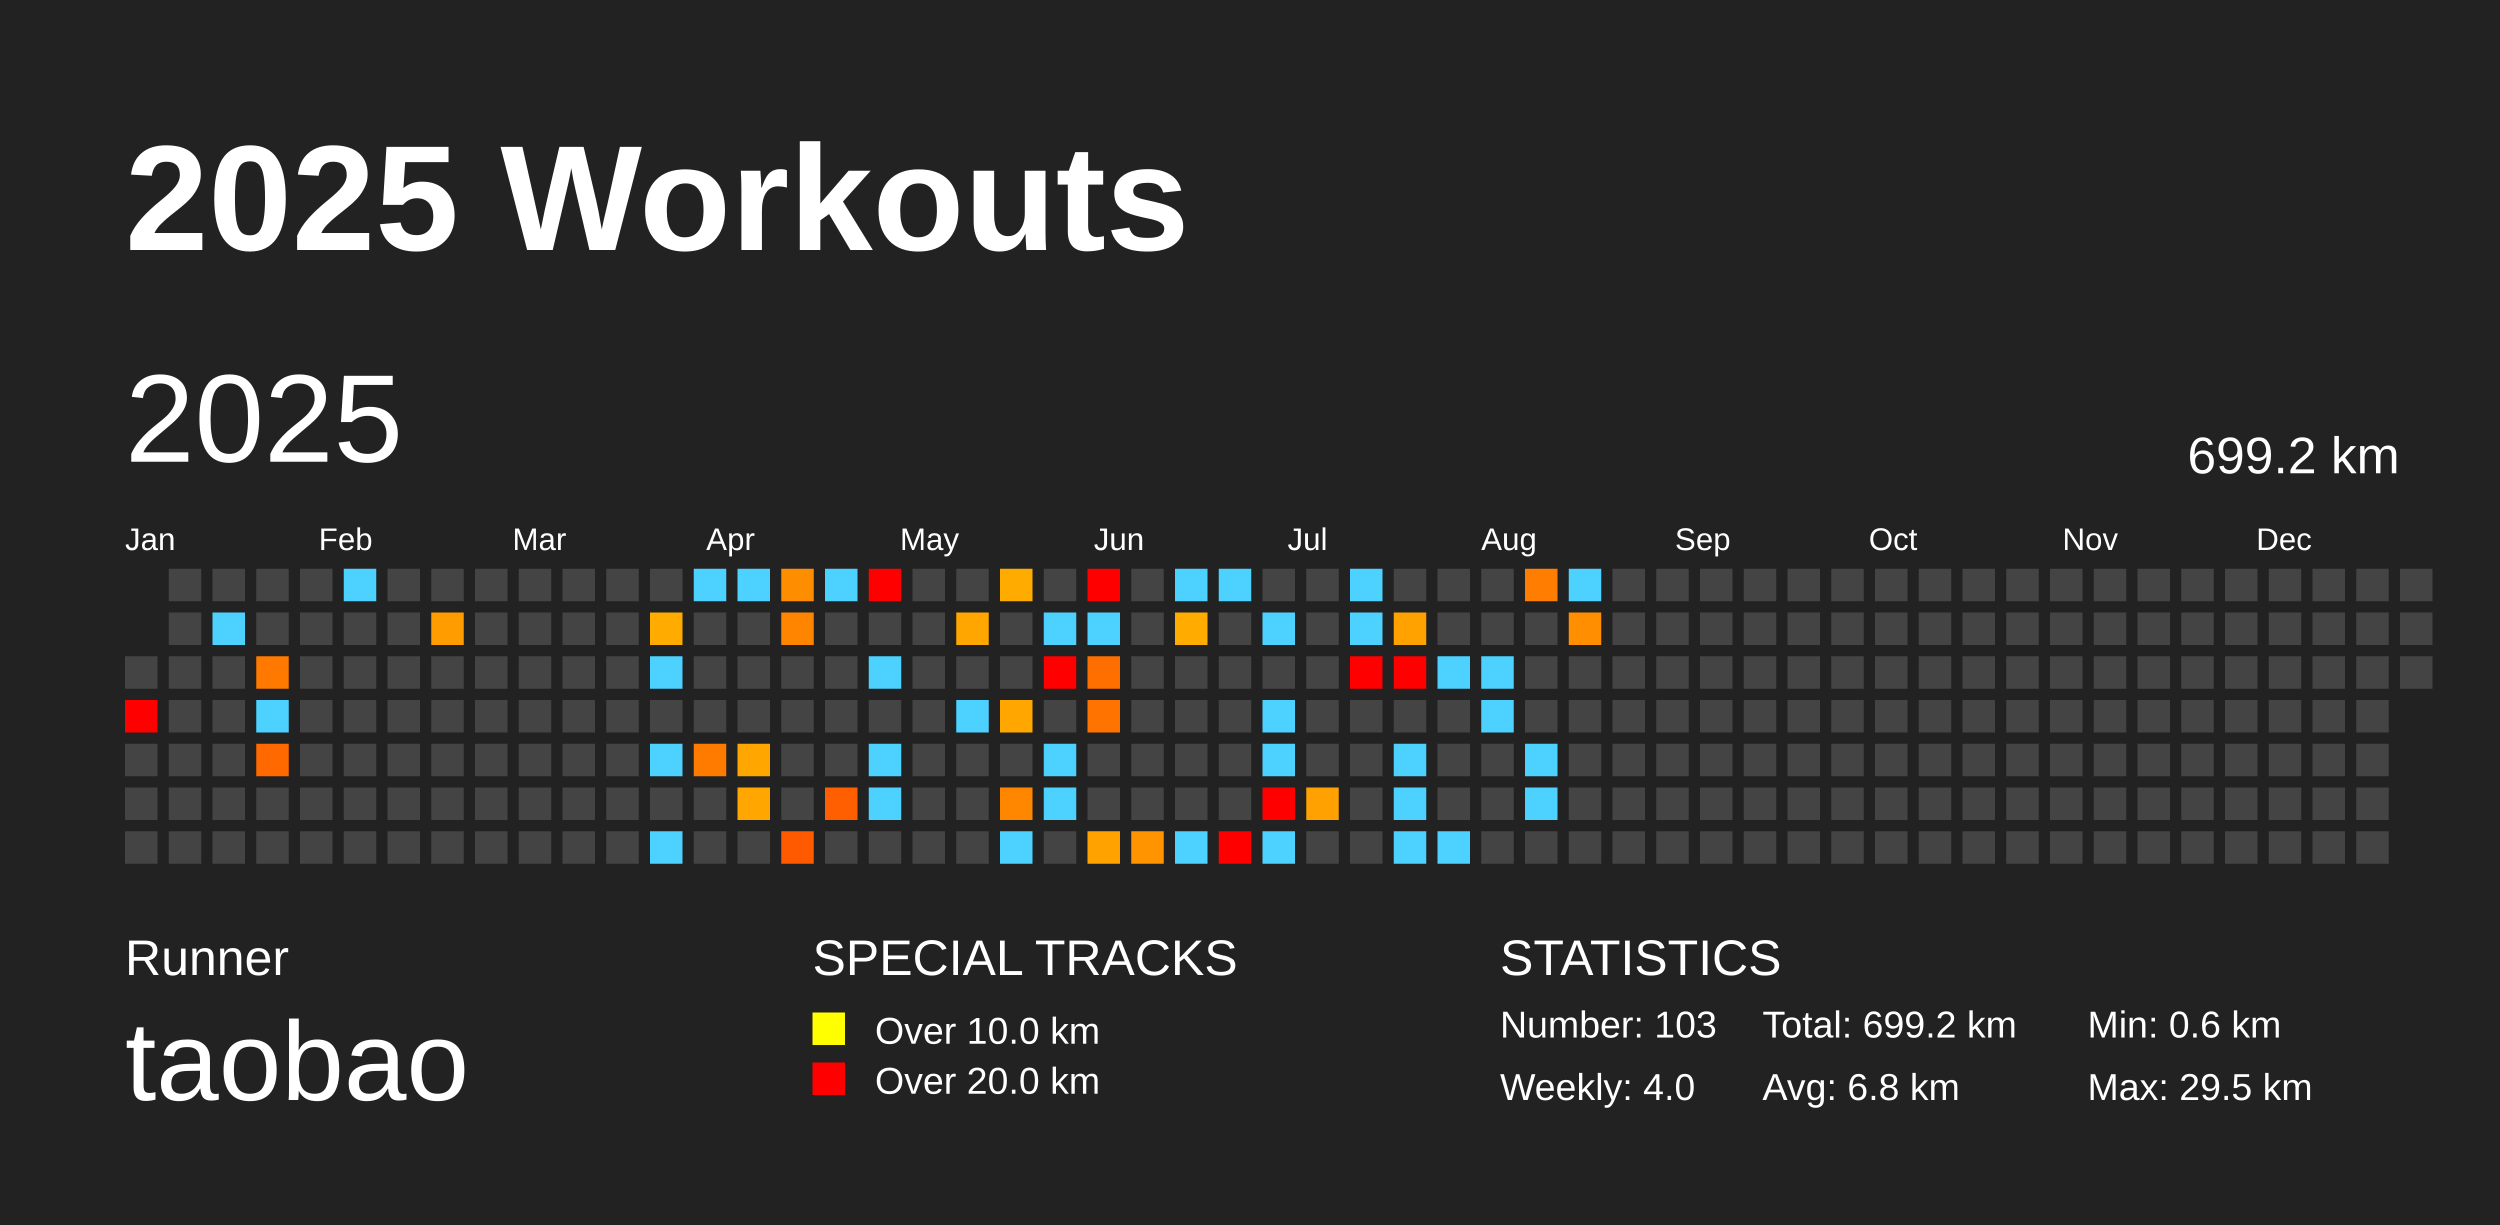
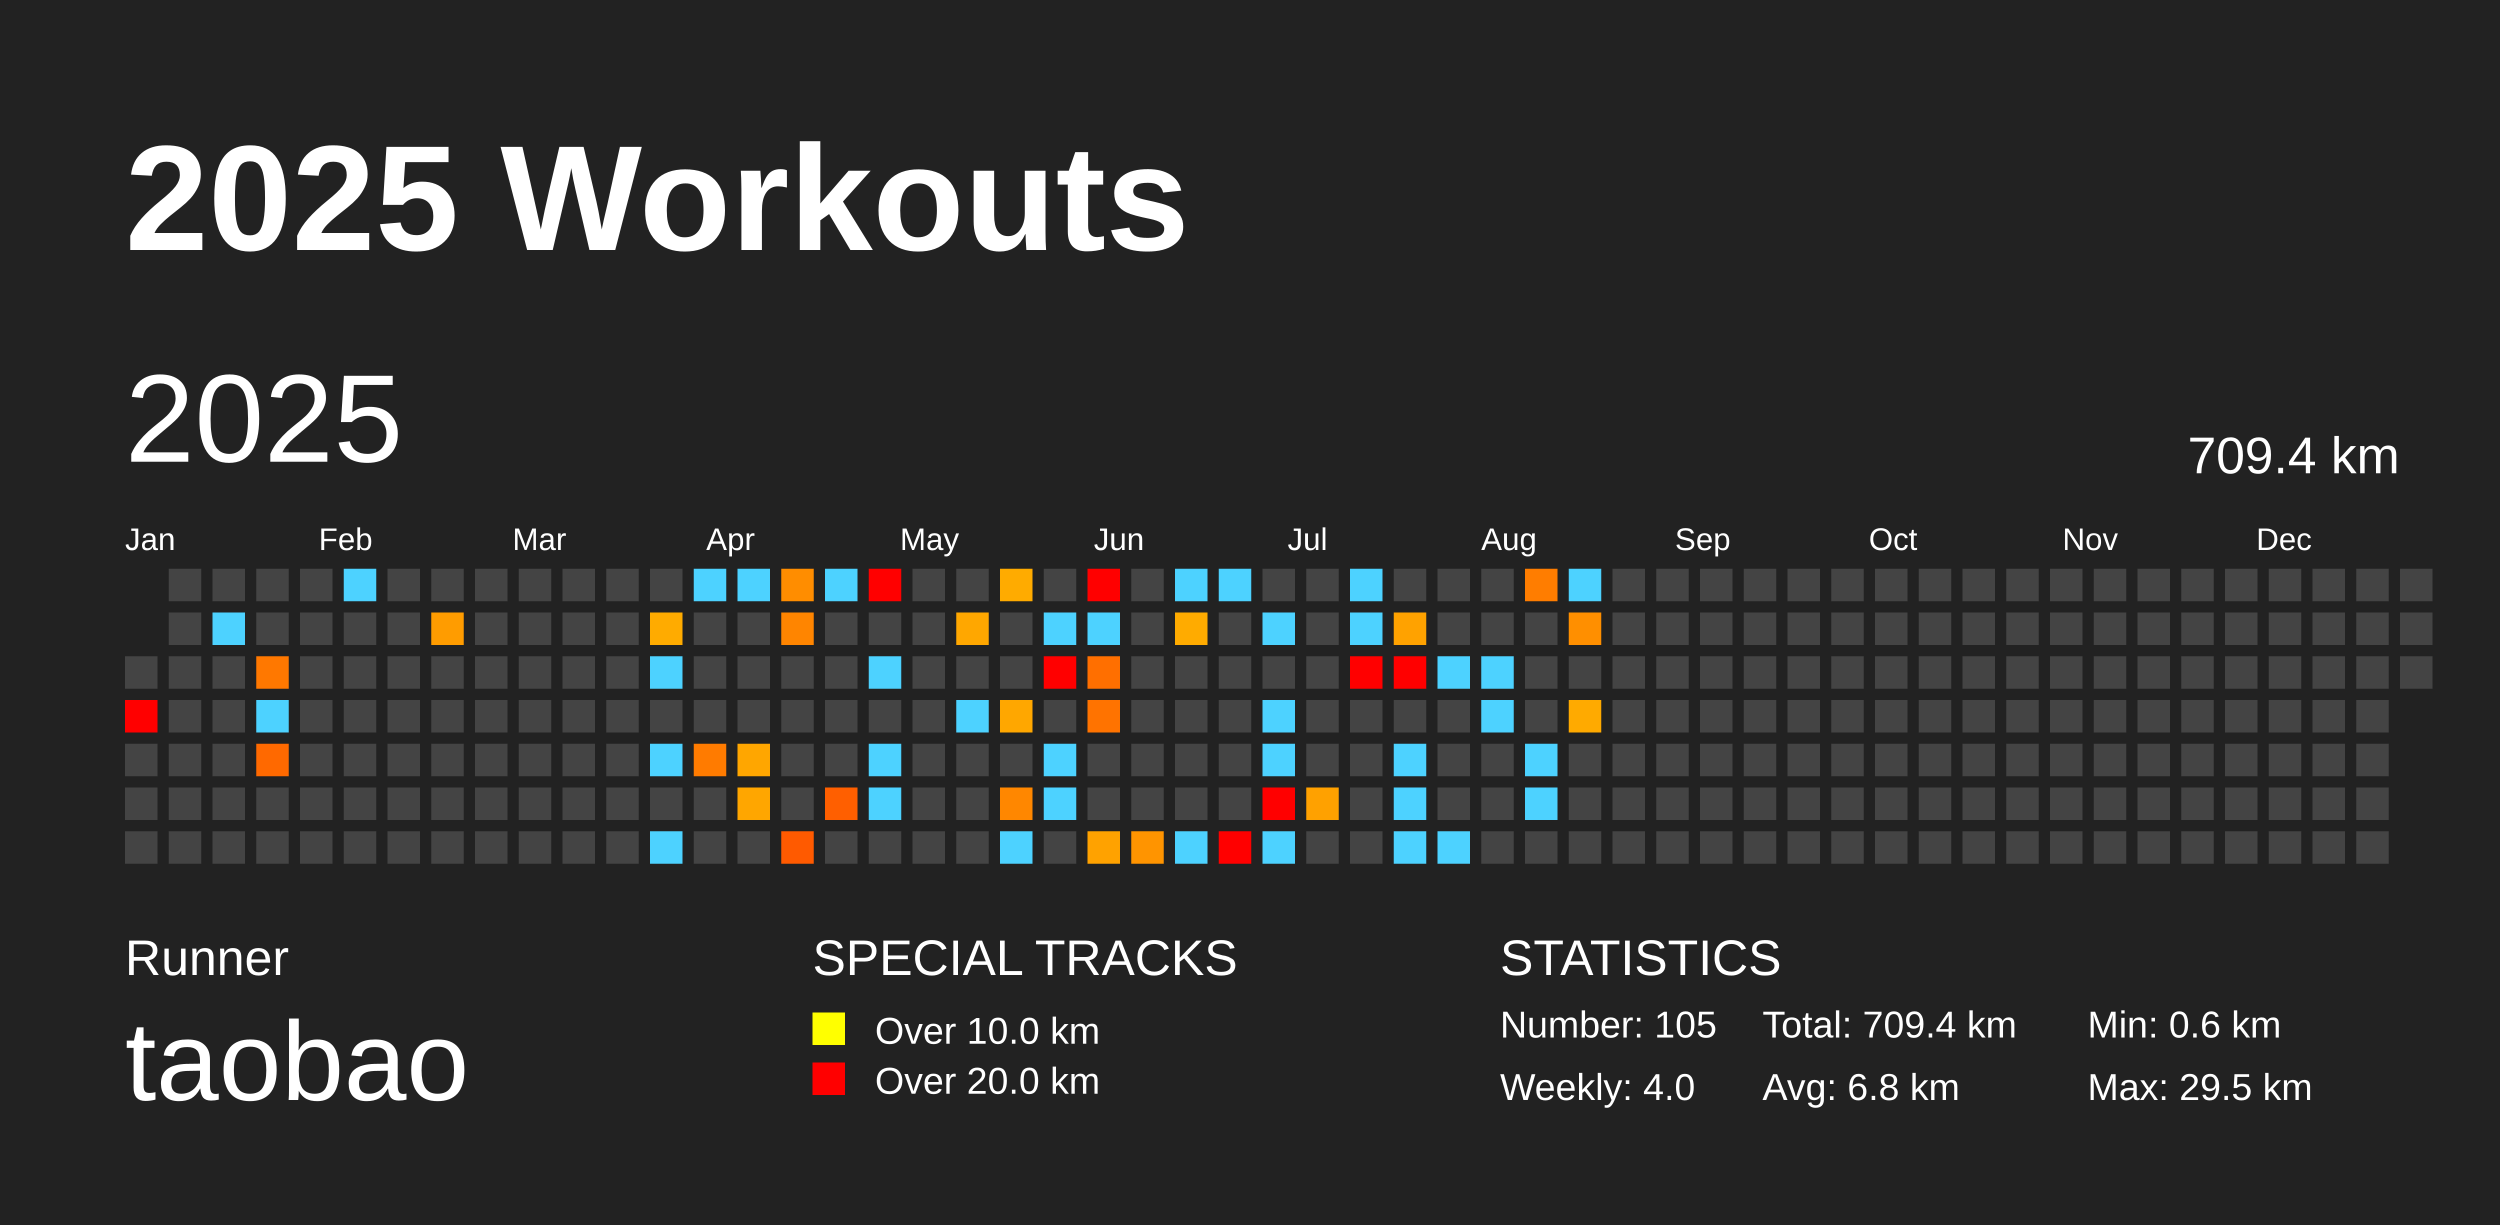
<svg xmlns="http://www.w3.org/2000/svg" baseProfile="full" height="98mm" version="1.1" viewBox="0,0,200,98" width="200mm">
  <defs />
  <rect fill="#222222" height="98" width="200" x="0" y="0" />
  <text fill="#FFFFFF" style="font-size:12px; font-family:Arial; font-weight:bold;" x="10" y="20">2025 Workouts</text>
  <text fill="#FFFFFF" style="font-size:4px; font-family:Arial" x="10" y="78">Runner</text>
  <text fill="#FFFFFF" style="font-size:9px; font-family:Arial" x="10" y="88">taobao</text>
  <text fill="#FFFFFF" style="font-size:4px; font-family:Arial" x="65" y="78">SPECIAL TRACKS</text>
  <rect fill="yellow" height="2.6" width="2.6" x="65" y="81" />
  <text fill="#FFFFFF" style="font-size:3px; font-family:Arial" x="70" y="83.5">Over 10.0 km</text>
  <rect fill="red" height="2.6" width="2.6" x="65" y="85" />
  <text fill="#FFFFFF" style="font-size:3px; font-family:Arial" x="70" y="87.5">Over 20.0 km</text>
  <text fill="#FFFFFF" style="font-size:4px; font-family:Arial" x="120" y="78">STATISTICS</text>
-   <text fill="#FFFFFF" style="font-size:3px; font-family:Arial" x="120" y="83">Number: 103</text>
+   <text fill="#FFFFFF" style="font-size:3px; font-family:Arial" x="120" y="83">Number: 105</text>
  <text fill="#FFFFFF" style="font-size:3px; font-family:Arial" x="120" y="88">Weekly: 4.0</text>
-   <text fill="#FFFFFF" style="font-size:3px; font-family:Arial" x="141" y="83">Total: 699.2 km</text>
+   <text fill="#FFFFFF" style="font-size:3px; font-family:Arial" x="141" y="83">Total: 709.4 km</text>
  <text fill="#FFFFFF" style="font-size:3px; font-family:Arial" x="141" y="88">Avg: 6.8 km</text>
  <text fill="#FFFFFF" style="font-size:3px; font-family:Arial" x="167" y="83">Min: 0.6 km</text>
  <text fill="#FFFFFF" style="font-size:3px; font-family:Arial" x="167" y="88">Max: 29.5 km</text>
  <text dominant-baseline="hanging" fill="#FFFFFF" style="font-size:10.0px; font-family:Arial;" x="10" y="30">2025</text>
-   <text dominant-baseline="hanging" fill="#FFFFFF" style="font-size:4.125px; font-family:Arial;" x="175" y="35">699.2 km</text>
+   <text dominant-baseline="hanging" fill="#FFFFFF" style="font-size:4.125px; font-family:Arial;" x="175" y="35">709.4 km</text>
  <text fill="#FFFFFF" style="font-size:2.5px; font-family:Arial" x="10.0" y="44">Jan</text>
  <text fill="#FFFFFF" style="font-size:2.5px; font-family:Arial" x="25.5" y="44">Feb</text>
  <text fill="#FFFFFF" style="font-size:2.5px; font-family:Arial" x="41.0" y="44">Mar</text>
  <text fill="#FFFFFF" style="font-size:2.5px; font-family:Arial" x="56.5" y="44">Apr</text>
  <text fill="#FFFFFF" style="font-size:2.5px; font-family:Arial" x="72.0" y="44">May</text>
  <text fill="#FFFFFF" style="font-size:2.5px; font-family:Arial" x="87.5" y="44">Jun</text>
  <text fill="#FFFFFF" style="font-size:2.5px; font-family:Arial" x="103.0" y="44">Jul</text>
  <text fill="#FFFFFF" style="font-size:2.5px; font-family:Arial" x="118.5" y="44">Aug</text>
  <text fill="#FFFFFF" style="font-size:2.5px; font-family:Arial" x="134.0" y="44">Sep</text>
  <text fill="#FFFFFF" style="font-size:2.5px; font-family:Arial" x="149.5" y="44">Oct</text>
  <text fill="#FFFFFF" style="font-size:2.5px; font-family:Arial" x="165.0" y="44">Nov</text>
  <text fill="#FFFFFF" style="font-size:2.5px; font-family:Arial" x="180.5" y="44">Dec</text>
  <rect fill="#444444" height="2.6" width="2.6" x="10.0" y="52.5" />
  <rect fill="red" height="2.6" width="2.6" x="10.0" y="56.0" />
  <rect fill="#444444" height="2.6" width="2.6" x="10.0" y="59.5" />
  <rect fill="#444444" height="2.6" width="2.6" x="10.0" y="63.0" />
  <rect fill="#444444" height="2.6" width="2.6" x="10.0" y="66.5" />
  <rect fill="#444444" height="2.6" width="2.6" x="13.5" y="45.5" />
  <rect fill="#444444" height="2.6" width="2.6" x="13.5" y="49.0" />
  <rect fill="#444444" height="2.6" width="2.6" x="13.5" y="52.5" />
  <rect fill="#444444" height="2.6" width="2.6" x="13.5" y="56.0" />
  <rect fill="#444444" height="2.6" width="2.6" x="13.5" y="59.5" />
  <rect fill="#444444" height="2.6" width="2.6" x="13.5" y="63.0" />
  <rect fill="#444444" height="2.6" width="2.6" x="13.5" y="66.5" />
  <rect fill="#444444" height="2.6" width="2.6" x="17.0" y="45.5" />
  <rect fill="#4dd2ff" height="2.6" width="2.6" x="17.0" y="49.0" />
  <rect fill="#444444" height="2.6" width="2.6" x="17.0" y="52.5" />
  <rect fill="#444444" height="2.6" width="2.6" x="17.0" y="56.0" />
  <rect fill="#444444" height="2.6" width="2.6" x="17.0" y="59.5" />
  <rect fill="#444444" height="2.6" width="2.6" x="17.0" y="63.0" />
  <rect fill="#444444" height="2.6" width="2.6" x="17.0" y="66.5" />
  <rect fill="#444444" height="2.6" width="2.6" x="20.5" y="45.5" />
  <rect fill="#444444" height="2.6" width="2.6" x="20.5" y="49.0" />
  <rect fill="#ff7800" height="2.6" width="2.6" x="20.5" y="52.5" />
  <rect fill="#4dd2ff" height="2.6" width="2.6" x="20.5" y="56.0" />
  <rect fill="#ff6900" height="2.6" width="2.6" x="20.5" y="59.5" />
  <rect fill="#444444" height="2.6" width="2.6" x="20.5" y="63.0" />
  <rect fill="#444444" height="2.6" width="2.6" x="20.5" y="66.5" />
  <rect fill="#444444" height="2.6" width="2.6" x="24.0" y="45.5" />
  <rect fill="#444444" height="2.6" width="2.6" x="24.0" y="49.0" />
  <rect fill="#444444" height="2.6" width="2.6" x="24.0" y="52.5" />
  <rect fill="#444444" height="2.6" width="2.6" x="24.0" y="56.0" />
  <rect fill="#444444" height="2.6" width="2.6" x="24.0" y="59.5" />
  <rect fill="#444444" height="2.6" width="2.6" x="24.0" y="63.0" />
  <rect fill="#444444" height="2.6" width="2.6" x="24.0" y="66.5" />
  <rect fill="#4dd2ff" height="2.6" width="2.6" x="27.5" y="45.5" />
  <rect fill="#444444" height="2.6" width="2.6" x="27.5" y="49.0" />
  <rect fill="#444444" height="2.6" width="2.6" x="27.5" y="52.5" />
  <rect fill="#444444" height="2.6" width="2.6" x="27.5" y="56.0" />
  <rect fill="#444444" height="2.6" width="2.6" x="27.5" y="59.5" />
  <rect fill="#444444" height="2.6" width="2.6" x="27.5" y="63.0" />
  <rect fill="#444444" height="2.6" width="2.6" x="27.5" y="66.5" />
  <rect fill="#444444" height="2.6" width="2.6" x="31.0" y="45.5" />
  <rect fill="#444444" height="2.6" width="2.6" x="31.0" y="49.0" />
  <rect fill="#444444" height="2.6" width="2.6" x="31.0" y="52.5" />
  <rect fill="#444444" height="2.6" width="2.6" x="31.0" y="56.0" />
  <rect fill="#444444" height="2.6" width="2.6" x="31.0" y="59.5" />
  <rect fill="#444444" height="2.6" width="2.6" x="31.0" y="63.0" />
  <rect fill="#444444" height="2.6" width="2.6" x="31.0" y="66.5" />
  <rect fill="#444444" height="2.6" width="2.6" x="34.5" y="45.5" />
  <rect fill="#ff9c00" height="2.6" width="2.6" x="34.5" y="49.0" />
  <rect fill="#444444" height="2.6" width="2.6" x="34.5" y="52.5" />
  <rect fill="#444444" height="2.6" width="2.6" x="34.5" y="56.0" />
  <rect fill="#444444" height="2.6" width="2.6" x="34.5" y="59.5" />
  <rect fill="#444444" height="2.6" width="2.6" x="34.5" y="63.0" />
  <rect fill="#444444" height="2.6" width="2.6" x="34.5" y="66.5" />
  <rect fill="#444444" height="2.6" width="2.6" x="38.0" y="45.5" />
  <rect fill="#444444" height="2.6" width="2.6" x="38.0" y="49.0" />
  <rect fill="#444444" height="2.6" width="2.6" x="38.0" y="52.5" />
  <rect fill="#444444" height="2.6" width="2.6" x="38.0" y="56.0" />
  <rect fill="#444444" height="2.6" width="2.6" x="38.0" y="59.5" />
  <rect fill="#444444" height="2.6" width="2.6" x="38.0" y="63.0" />
  <rect fill="#444444" height="2.6" width="2.6" x="38.0" y="66.5" />
  <rect fill="#444444" height="2.6" width="2.6" x="41.5" y="45.5" />
  <rect fill="#444444" height="2.6" width="2.6" x="41.5" y="49.0" />
  <rect fill="#444444" height="2.6" width="2.6" x="41.5" y="52.5" />
  <rect fill="#444444" height="2.6" width="2.6" x="41.5" y="56.0" />
  <rect fill="#444444" height="2.6" width="2.6" x="41.5" y="59.5" />
  <rect fill="#444444" height="2.6" width="2.6" x="41.5" y="63.0" />
  <rect fill="#444444" height="2.6" width="2.6" x="41.5" y="66.5" />
  <rect fill="#444444" height="2.6" width="2.6" x="45.0" y="45.5" />
  <rect fill="#444444" height="2.6" width="2.6" x="45.0" y="49.0" />
  <rect fill="#444444" height="2.6" width="2.6" x="45.0" y="52.5" />
  <rect fill="#444444" height="2.6" width="2.6" x="45.0" y="56.0" />
  <rect fill="#444444" height="2.6" width="2.6" x="45.0" y="59.5" />
  <rect fill="#444444" height="2.6" width="2.6" x="45.0" y="63.0" />
  <rect fill="#444444" height="2.6" width="2.6" x="45.0" y="66.5" />
  <rect fill="#444444" height="2.6" width="2.6" x="48.5" y="45.5" />
  <rect fill="#444444" height="2.6" width="2.6" x="48.5" y="49.0" />
  <rect fill="#444444" height="2.6" width="2.6" x="48.5" y="52.5" />
  <rect fill="#444444" height="2.6" width="2.6" x="48.5" y="56.0" />
  <rect fill="#444444" height="2.6" width="2.6" x="48.5" y="59.5" />
  <rect fill="#444444" height="2.6" width="2.6" x="48.5" y="63.0" />
  <rect fill="#444444" height="2.6" width="2.6" x="48.5" y="66.5" />
  <rect fill="#444444" height="2.6" width="2.6" x="52.0" y="45.5" />
  <rect fill="#ffab00" height="2.6" width="2.6" x="52.0" y="49.0" />
  <rect fill="#4dd2ff" height="2.6" width="2.6" x="52.0" y="52.5" />
  <rect fill="#444444" height="2.6" width="2.6" x="52.0" y="56.0" />
  <rect fill="#4dd2ff" height="2.6" width="2.6" x="52.0" y="59.5" />
  <rect fill="#444444" height="2.6" width="2.6" x="52.0" y="63.0" />
  <rect fill="#4dd2ff" height="2.6" width="2.6" x="52.0" y="66.5" />
  <rect fill="#4dd2ff" height="2.6" width="2.6" x="55.5" y="45.5" />
  <rect fill="#444444" height="2.6" width="2.6" x="55.5" y="49.0" />
  <rect fill="#444444" height="2.6" width="2.6" x="55.5" y="52.5" />
  <rect fill="#444444" height="2.6" width="2.6" x="55.5" y="56.0" />
  <rect fill="#ff7b00" height="2.6" width="2.6" x="55.5" y="59.5" />
  <rect fill="#444444" height="2.6" width="2.6" x="55.5" y="63.0" />
  <rect fill="#444444" height="2.6" width="2.6" x="55.5" y="66.5" />
  <rect fill="#4dd2ff" height="2.6" width="2.6" x="59.0" y="45.5" />
  <rect fill="#444444" height="2.6" width="2.6" x="59.0" y="49.0" />
  <rect fill="#444444" height="2.6" width="2.6" x="59.0" y="52.5" />
  <rect fill="#444444" height="2.6" width="2.6" x="59.0" y="56.0" />
  <rect fill="#ffa600" height="2.6" width="2.6" x="59.0" y="59.5" />
  <rect fill="#ffa600" height="2.6" width="2.6" x="59.0" y="63.0" />
  <rect fill="#444444" height="2.6" width="2.6" x="59.0" y="66.5" />
  <rect fill="#ff8d00" height="2.6" width="2.6" x="62.5" y="45.5" />
  <rect fill="#ff8500" height="2.6" width="2.6" x="62.5" y="49.0" />
  <rect fill="#444444" height="2.6" width="2.6" x="62.5" y="52.5" />
  <rect fill="#444444" height="2.6" width="2.6" x="62.5" y="56.0" />
  <rect fill="#444444" height="2.6" width="2.6" x="62.5" y="59.5" />
  <rect fill="#444444" height="2.6" width="2.6" x="62.5" y="63.0" />
  <rect fill="#ff5a00" height="2.6" width="2.6" x="62.5" y="66.5" />
  <rect fill="#4dd2ff" height="2.6" width="2.6" x="66.0" y="45.5" />
  <rect fill="#444444" height="2.6" width="2.6" x="66.0" y="49.0" />
  <rect fill="#444444" height="2.6" width="2.6" x="66.0" y="52.5" />
  <rect fill="#444444" height="2.6" width="2.6" x="66.0" y="56.0" />
  <rect fill="#444444" height="2.6" width="2.6" x="66.0" y="59.5" />
  <rect fill="#ff5f00" height="2.6" width="2.6" x="66.0" y="63.0" />
  <rect fill="#444444" height="2.6" width="2.6" x="66.0" y="66.5" />
  <rect fill="red" height="2.6" width="2.6" x="69.5" y="45.5" />
  <rect fill="#444444" height="2.6" width="2.6" x="69.5" y="49.0" />
  <rect fill="#4dd2ff" height="2.6" width="2.6" x="69.5" y="52.5" />
  <rect fill="#444444" height="2.6" width="2.6" x="69.5" y="56.0" />
  <rect fill="#4dd2ff" height="2.6" width="2.6" x="69.5" y="59.5" />
  <rect fill="#4dd2ff" height="2.6" width="2.6" x="69.5" y="63.0" />
  <rect fill="#444444" height="2.6" width="2.6" x="69.5" y="66.5" />
  <rect fill="#444444" height="2.6" width="2.6" x="73.0" y="45.5" />
  <rect fill="#444444" height="2.6" width="2.6" x="73.0" y="49.0" />
  <rect fill="#444444" height="2.6" width="2.6" x="73.0" y="52.5" />
  <rect fill="#444444" height="2.6" width="2.6" x="73.0" y="56.0" />
  <rect fill="#444444" height="2.6" width="2.6" x="73.0" y="59.5" />
  <rect fill="#444444" height="2.6" width="2.6" x="73.0" y="63.0" />
  <rect fill="#444444" height="2.6" width="2.6" x="73.0" y="66.5" />
  <rect fill="#444444" height="2.6" width="2.6" x="76.5" y="45.5" />
  <rect fill="#ffa700" height="2.6" width="2.6" x="76.5" y="49.0" />
  <rect fill="#444444" height="2.6" width="2.6" x="76.5" y="52.5" />
  <rect fill="#4dd2ff" height="2.6" width="2.6" x="76.5" y="56.0" />
  <rect fill="#444444" height="2.6" width="2.6" x="76.5" y="59.5" />
  <rect fill="#444444" height="2.6" width="2.6" x="76.5" y="63.0" />
  <rect fill="#444444" height="2.6" width="2.6" x="76.5" y="66.5" />
  <rect fill="#ffab00" height="2.6" width="2.6" x="80.0" y="45.5" />
  <rect fill="#444444" height="2.6" width="2.6" x="80.0" y="49.0" />
  <rect fill="#444444" height="2.6" width="2.6" x="80.0" y="52.5" />
  <rect fill="#ffa700" height="2.6" width="2.6" x="80.0" y="56.0" />
  <rect fill="#444444" height="2.6" width="2.6" x="80.0" y="59.5" />
  <rect fill="#ff8700" height="2.6" width="2.6" x="80.0" y="63.0" />
  <rect fill="#4dd2ff" height="2.6" width="2.6" x="80.0" y="66.5" />
  <rect fill="#444444" height="2.6" width="2.6" x="83.5" y="45.5" />
  <rect fill="#4dd2ff" height="2.6" width="2.6" x="83.5" y="49.0" />
  <rect fill="red" height="2.6" width="2.6" x="83.5" y="52.5" />
  <rect fill="#444444" height="2.6" width="2.6" x="83.5" y="56.0" />
  <rect fill="#4dd2ff" height="2.6" width="2.6" x="83.5" y="59.5" />
  <rect fill="#4dd2ff" height="2.6" width="2.6" x="83.5" y="63.0" />
  <rect fill="#444444" height="2.6" width="2.6" x="83.5" y="66.5" />
  <rect fill="red" height="2.6" width="2.6" x="87.0" y="45.5" />
  <rect fill="#4dd2ff" height="2.6" width="2.6" x="87.0" y="49.0" />
  <rect fill="#ff6f00" height="2.6" width="2.6" x="87.0" y="52.5" />
  <rect fill="#ff7300" height="2.6" width="2.6" x="87.0" y="56.0" />
  <rect fill="#444444" height="2.6" width="2.6" x="87.0" y="59.5" />
  <rect fill="#444444" height="2.6" width="2.6" x="87.0" y="63.0" />
  <rect fill="#ffa200" height="2.6" width="2.6" x="87.0" y="66.5" />
  <rect fill="#444444" height="2.6" width="2.6" x="90.5" y="45.5" />
  <rect fill="#444444" height="2.6" width="2.6" x="90.5" y="49.0" />
  <rect fill="#444444" height="2.6" width="2.6" x="90.5" y="52.5" />
  <rect fill="#444444" height="2.6" width="2.6" x="90.5" y="56.0" />
  <rect fill="#444444" height="2.6" width="2.6" x="90.5" y="59.5" />
  <rect fill="#444444" height="2.6" width="2.6" x="90.5" y="63.0" />
  <rect fill="#ff9400" height="2.6" width="2.6" x="90.5" y="66.5" />
  <rect fill="#4dd2ff" height="2.6" width="2.6" x="94.0" y="45.5" />
  <rect fill="#ffab00" height="2.6" width="2.6" x="94.0" y="49.0" />
  <rect fill="#444444" height="2.6" width="2.6" x="94.0" y="52.5" />
  <rect fill="#444444" height="2.6" width="2.6" x="94.0" y="56.0" />
  <rect fill="#444444" height="2.6" width="2.6" x="94.0" y="59.5" />
  <rect fill="#444444" height="2.6" width="2.6" x="94.0" y="63.0" />
  <rect fill="#4dd2ff" height="2.6" width="2.6" x="94.0" y="66.5" />
  <rect fill="#4dd2ff" height="2.6" width="2.6" x="97.5" y="45.5" />
  <rect fill="#444444" height="2.6" width="2.6" x="97.5" y="49.0" />
  <rect fill="#444444" height="2.6" width="2.6" x="97.5" y="52.5" />
  <rect fill="#444444" height="2.6" width="2.6" x="97.5" y="56.0" />
  <rect fill="#444444" height="2.6" width="2.6" x="97.5" y="59.5" />
  <rect fill="#444444" height="2.6" width="2.6" x="97.5" y="63.0" />
  <rect fill="red" height="2.6" width="2.6" x="97.5" y="66.5" />
  <rect fill="#444444" height="2.6" width="2.6" x="101.0" y="45.5" />
  <rect fill="#4dd2ff" height="2.6" width="2.6" x="101.0" y="49.0" />
  <rect fill="#444444" height="2.6" width="2.6" x="101.0" y="52.5" />
  <rect fill="#4dd2ff" height="2.6" width="2.6" x="101.0" y="56.0" />
  <rect fill="#4dd2ff" height="2.6" width="2.6" x="101.0" y="59.5" />
  <rect fill="red" height="2.6" width="2.6" x="101.0" y="63.0" />
  <rect fill="#4dd2ff" height="2.6" width="2.6" x="101.0" y="66.5" />
  <rect fill="#444444" height="2.6" width="2.6" x="104.5" y="45.5" />
  <rect fill="#444444" height="2.6" width="2.6" x="104.5" y="49.0" />
  <rect fill="#444444" height="2.6" width="2.6" x="104.5" y="52.5" />
  <rect fill="#444444" height="2.6" width="2.6" x="104.5" y="56.0" />
  <rect fill="#444444" height="2.6" width="2.6" x="104.5" y="59.5" />
  <rect fill="#ffa100" height="2.6" width="2.6" x="104.5" y="63.0" />
  <rect fill="#444444" height="2.6" width="2.6" x="104.5" y="66.5" />
  <rect fill="#4dd2ff" height="2.6" width="2.6" x="108.0" y="45.5" />
  <rect fill="#4dd2ff" height="2.6" width="2.6" x="108.0" y="49.0" />
  <rect fill="red" height="2.6" width="2.6" x="108.0" y="52.5" />
  <rect fill="#444444" height="2.6" width="2.6" x="108.0" y="56.0" />
  <rect fill="#444444" height="2.6" width="2.6" x="108.0" y="59.5" />
  <rect fill="#444444" height="2.6" width="2.6" x="108.0" y="63.0" />
  <rect fill="#444444" height="2.6" width="2.6" x="108.0" y="66.5" />
  <rect fill="#444444" height="2.6" width="2.6" x="111.5" y="45.5" />
  <rect fill="#ffa200" height="2.6" width="2.6" x="111.5" y="49.0" />
  <rect fill="red" height="2.6" width="2.6" x="111.5" y="52.5" />
  <rect fill="#444444" height="2.6" width="2.6" x="111.5" y="56.0" />
  <rect fill="#4dd2ff" height="2.6" width="2.6" x="111.5" y="59.5" />
  <rect fill="#4dd2ff" height="2.6" width="2.6" x="111.5" y="63.0" />
  <rect fill="#4dd2ff" height="2.6" width="2.6" x="111.5" y="66.5" />
  <rect fill="#444444" height="2.6" width="2.6" x="115.0" y="45.5" />
  <rect fill="#444444" height="2.6" width="2.6" x="115.0" y="49.0" />
  <rect fill="#4dd2ff" height="2.6" width="2.6" x="115.0" y="52.5" />
  <rect fill="#444444" height="2.6" width="2.6" x="115.0" y="56.0" />
  <rect fill="#444444" height="2.6" width="2.6" x="115.0" y="59.5" />
  <rect fill="#444444" height="2.6" width="2.6" x="115.0" y="63.0" />
  <rect fill="#4dd2ff" height="2.6" width="2.6" x="115.0" y="66.5" />
  <rect fill="#444444" height="2.6" width="2.6" x="118.5" y="45.5" />
  <rect fill="#444444" height="2.6" width="2.6" x="118.5" y="49.0" />
  <rect fill="#4dd2ff" height="2.6" width="2.6" x="118.5" y="52.5" />
  <rect fill="#4dd2ff" height="2.6" width="2.6" x="118.5" y="56.0" />
  <rect fill="#444444" height="2.6" width="2.6" x="118.5" y="59.5" />
  <rect fill="#444444" height="2.6" width="2.6" x="118.5" y="63.0" />
  <rect fill="#444444" height="2.6" width="2.6" x="118.5" y="66.5" />
  <rect fill="#ff7d00" height="2.6" width="2.6" x="122.0" y="45.5" />
  <rect fill="#444444" height="2.6" width="2.6" x="122.0" y="49.0" />
  <rect fill="#444444" height="2.6" width="2.6" x="122.0" y="52.5" />
  <rect fill="#444444" height="2.6" width="2.6" x="122.0" y="56.0" />
  <rect fill="#4dd2ff" height="2.6" width="2.6" x="122.0" y="59.5" />
  <rect fill="#4dd2ff" height="2.6" width="2.6" x="122.0" y="63.0" />
  <rect fill="#444444" height="2.6" width="2.6" x="122.0" y="66.5" />
  <rect fill="#4dd2ff" height="2.6" width="2.6" x="125.5" y="45.5" />
  <rect fill="#ff8f00" height="2.6" width="2.6" x="125.5" y="49.0" />
  <rect fill="#444444" height="2.6" width="2.6" x="125.5" y="52.5" />
-   <rect fill="#444444" height="2.6" width="2.6" x="125.5" y="56.0" />
+   <rect fill="#ffaa00" height="2.6" width="2.6" x="125.5" y="56.0" />
  <rect fill="#444444" height="2.6" width="2.6" x="125.5" y="59.5" />
  <rect fill="#444444" height="2.6" width="2.6" x="125.5" y="63.0" />
  <rect fill="#444444" height="2.6" width="2.6" x="125.5" y="66.5" />
  <rect fill="#444444" height="2.6" width="2.6" x="129.0" y="45.5" />
  <rect fill="#444444" height="2.6" width="2.6" x="129.0" y="49.0" />
  <rect fill="#444444" height="2.6" width="2.6" x="129.0" y="52.5" />
  <rect fill="#444444" height="2.6" width="2.6" x="129.0" y="56.0" />
  <rect fill="#444444" height="2.6" width="2.6" x="129.0" y="59.5" />
  <rect fill="#444444" height="2.6" width="2.6" x="129.0" y="63.0" />
  <rect fill="#444444" height="2.6" width="2.6" x="129.0" y="66.5" />
  <rect fill="#444444" height="2.6" width="2.6" x="132.5" y="45.5" />
  <rect fill="#444444" height="2.6" width="2.6" x="132.5" y="49.0" />
  <rect fill="#444444" height="2.6" width="2.6" x="132.5" y="52.5" />
  <rect fill="#444444" height="2.6" width="2.6" x="132.5" y="56.0" />
  <rect fill="#444444" height="2.6" width="2.6" x="132.5" y="59.5" />
  <rect fill="#444444" height="2.6" width="2.6" x="132.5" y="63.0" />
  <rect fill="#444444" height="2.6" width="2.6" x="132.5" y="66.5" />
  <rect fill="#444444" height="2.6" width="2.6" x="136.0" y="45.5" />
  <rect fill="#444444" height="2.6" width="2.6" x="136.0" y="49.0" />
  <rect fill="#444444" height="2.6" width="2.6" x="136.0" y="52.5" />
  <rect fill="#444444" height="2.6" width="2.6" x="136.0" y="56.0" />
  <rect fill="#444444" height="2.6" width="2.6" x="136.0" y="59.5" />
  <rect fill="#444444" height="2.6" width="2.6" x="136.0" y="63.0" />
  <rect fill="#444444" height="2.6" width="2.6" x="136.0" y="66.5" />
  <rect fill="#444444" height="2.6" width="2.6" x="139.5" y="45.5" />
  <rect fill="#444444" height="2.6" width="2.6" x="139.5" y="49.0" />
  <rect fill="#444444" height="2.6" width="2.6" x="139.5" y="52.5" />
  <rect fill="#444444" height="2.6" width="2.6" x="139.5" y="56.0" />
  <rect fill="#444444" height="2.6" width="2.6" x="139.5" y="59.5" />
  <rect fill="#444444" height="2.6" width="2.6" x="139.5" y="63.0" />
  <rect fill="#444444" height="2.6" width="2.6" x="139.5" y="66.5" />
  <rect fill="#444444" height="2.6" width="2.6" x="143.0" y="45.5" />
  <rect fill="#444444" height="2.6" width="2.6" x="143.0" y="49.0" />
  <rect fill="#444444" height="2.6" width="2.6" x="143.0" y="52.5" />
  <rect fill="#444444" height="2.6" width="2.6" x="143.0" y="56.0" />
  <rect fill="#444444" height="2.6" width="2.6" x="143.0" y="59.5" />
  <rect fill="#444444" height="2.6" width="2.6" x="143.0" y="63.0" />
  <rect fill="#444444" height="2.6" width="2.6" x="143.0" y="66.5" />
  <rect fill="#444444" height="2.6" width="2.6" x="146.5" y="45.5" />
  <rect fill="#444444" height="2.6" width="2.6" x="146.5" y="49.0" />
  <rect fill="#444444" height="2.6" width="2.6" x="146.5" y="52.5" />
  <rect fill="#444444" height="2.6" width="2.6" x="146.5" y="56.0" />
  <rect fill="#444444" height="2.6" width="2.6" x="146.5" y="59.5" />
  <rect fill="#444444" height="2.6" width="2.6" x="146.5" y="63.0" />
  <rect fill="#444444" height="2.6" width="2.6" x="146.5" y="66.5" />
  <rect fill="#444444" height="2.6" width="2.6" x="150.0" y="45.5" />
  <rect fill="#444444" height="2.6" width="2.6" x="150.0" y="49.0" />
  <rect fill="#444444" height="2.6" width="2.6" x="150.0" y="52.5" />
  <rect fill="#444444" height="2.6" width="2.6" x="150.0" y="56.0" />
  <rect fill="#444444" height="2.6" width="2.6" x="150.0" y="59.5" />
  <rect fill="#444444" height="2.6" width="2.6" x="150.0" y="63.0" />
  <rect fill="#444444" height="2.6" width="2.6" x="150.0" y="66.5" />
  <rect fill="#444444" height="2.6" width="2.6" x="153.5" y="45.5" />
  <rect fill="#444444" height="2.6" width="2.6" x="153.5" y="49.0" />
  <rect fill="#444444" height="2.6" width="2.6" x="153.5" y="52.5" />
  <rect fill="#444444" height="2.6" width="2.6" x="153.5" y="56.0" />
  <rect fill="#444444" height="2.6" width="2.6" x="153.5" y="59.5" />
  <rect fill="#444444" height="2.6" width="2.6" x="153.5" y="63.0" />
  <rect fill="#444444" height="2.6" width="2.6" x="153.5" y="66.5" />
  <rect fill="#444444" height="2.6" width="2.6" x="157.0" y="45.5" />
  <rect fill="#444444" height="2.6" width="2.6" x="157.0" y="49.0" />
  <rect fill="#444444" height="2.6" width="2.6" x="157.0" y="52.5" />
  <rect fill="#444444" height="2.6" width="2.6" x="157.0" y="56.0" />
  <rect fill="#444444" height="2.6" width="2.6" x="157.0" y="59.5" />
  <rect fill="#444444" height="2.6" width="2.6" x="157.0" y="63.0" />
  <rect fill="#444444" height="2.6" width="2.6" x="157.0" y="66.5" />
  <rect fill="#444444" height="2.6" width="2.6" x="160.5" y="45.5" />
  <rect fill="#444444" height="2.6" width="2.6" x="160.5" y="49.0" />
  <rect fill="#444444" height="2.6" width="2.6" x="160.5" y="52.5" />
  <rect fill="#444444" height="2.6" width="2.6" x="160.5" y="56.0" />
  <rect fill="#444444" height="2.6" width="2.6" x="160.5" y="59.5" />
  <rect fill="#444444" height="2.6" width="2.6" x="160.5" y="63.0" />
  <rect fill="#444444" height="2.6" width="2.6" x="160.5" y="66.5" />
  <rect fill="#444444" height="2.6" width="2.6" x="164.0" y="45.5" />
  <rect fill="#444444" height="2.6" width="2.6" x="164.0" y="49.0" />
  <rect fill="#444444" height="2.6" width="2.6" x="164.0" y="52.5" />
  <rect fill="#444444" height="2.6" width="2.6" x="164.0" y="56.0" />
  <rect fill="#444444" height="2.6" width="2.6" x="164.0" y="59.5" />
  <rect fill="#444444" height="2.6" width="2.6" x="164.0" y="63.0" />
  <rect fill="#444444" height="2.6" width="2.6" x="164.0" y="66.5" />
  <rect fill="#444444" height="2.6" width="2.6" x="167.5" y="45.5" />
  <rect fill="#444444" height="2.6" width="2.6" x="167.5" y="49.0" />
  <rect fill="#444444" height="2.6" width="2.6" x="167.5" y="52.5" />
  <rect fill="#444444" height="2.6" width="2.6" x="167.5" y="56.0" />
  <rect fill="#444444" height="2.6" width="2.6" x="167.5" y="59.5" />
  <rect fill="#444444" height="2.6" width="2.6" x="167.5" y="63.0" />
  <rect fill="#444444" height="2.6" width="2.6" x="167.5" y="66.5" />
  <rect fill="#444444" height="2.6" width="2.6" x="171.0" y="45.5" />
  <rect fill="#444444" height="2.6" width="2.6" x="171.0" y="49.0" />
  <rect fill="#444444" height="2.6" width="2.6" x="171.0" y="52.5" />
  <rect fill="#444444" height="2.6" width="2.6" x="171.0" y="56.0" />
  <rect fill="#444444" height="2.6" width="2.6" x="171.0" y="59.5" />
  <rect fill="#444444" height="2.6" width="2.6" x="171.0" y="63.0" />
  <rect fill="#444444" height="2.6" width="2.6" x="171.0" y="66.5" />
  <rect fill="#444444" height="2.6" width="2.6" x="174.5" y="45.5" />
  <rect fill="#444444" height="2.6" width="2.6" x="174.5" y="49.0" />
  <rect fill="#444444" height="2.6" width="2.6" x="174.5" y="52.5" />
  <rect fill="#444444" height="2.6" width="2.6" x="174.5" y="56.0" />
  <rect fill="#444444" height="2.6" width="2.6" x="174.5" y="59.5" />
  <rect fill="#444444" height="2.6" width="2.6" x="174.5" y="63.0" />
  <rect fill="#444444" height="2.6" width="2.6" x="174.5" y="66.5" />
  <rect fill="#444444" height="2.6" width="2.6" x="178.0" y="45.5" />
  <rect fill="#444444" height="2.6" width="2.6" x="178.0" y="49.0" />
  <rect fill="#444444" height="2.6" width="2.6" x="178.0" y="52.5" />
  <rect fill="#444444" height="2.6" width="2.6" x="178.0" y="56.0" />
  <rect fill="#444444" height="2.6" width="2.6" x="178.0" y="59.5" />
  <rect fill="#444444" height="2.6" width="2.6" x="178.0" y="63.0" />
  <rect fill="#444444" height="2.6" width="2.6" x="178.0" y="66.5" />
  <rect fill="#444444" height="2.6" width="2.6" x="181.5" y="45.5" />
  <rect fill="#444444" height="2.6" width="2.6" x="181.5" y="49.0" />
  <rect fill="#444444" height="2.6" width="2.6" x="181.5" y="52.5" />
  <rect fill="#444444" height="2.6" width="2.6" x="181.5" y="56.0" />
  <rect fill="#444444" height="2.6" width="2.6" x="181.5" y="59.5" />
  <rect fill="#444444" height="2.6" width="2.6" x="181.5" y="63.0" />
  <rect fill="#444444" height="2.6" width="2.6" x="181.5" y="66.5" />
  <rect fill="#444444" height="2.6" width="2.6" x="185.0" y="45.5" />
  <rect fill="#444444" height="2.6" width="2.6" x="185.0" y="49.0" />
  <rect fill="#444444" height="2.6" width="2.6" x="185.0" y="52.5" />
  <rect fill="#444444" height="2.6" width="2.6" x="185.0" y="56.0" />
  <rect fill="#444444" height="2.6" width="2.6" x="185.0" y="59.5" />
  <rect fill="#444444" height="2.6" width="2.6" x="185.0" y="63.0" />
  <rect fill="#444444" height="2.6" width="2.6" x="185.0" y="66.5" />
  <rect fill="#444444" height="2.6" width="2.6" x="188.5" y="45.5" />
  <rect fill="#444444" height="2.6" width="2.6" x="188.5" y="49.0" />
  <rect fill="#444444" height="2.6" width="2.6" x="188.5" y="52.5" />
  <rect fill="#444444" height="2.6" width="2.6" x="188.5" y="56.0" />
  <rect fill="#444444" height="2.6" width="2.6" x="188.5" y="59.5" />
  <rect fill="#444444" height="2.6" width="2.6" x="188.5" y="63.0" />
  <rect fill="#444444" height="2.6" width="2.6" x="188.5" y="66.5" />
  <rect fill="#444444" height="2.6" width="2.6" x="192.0" y="45.5" />
  <rect fill="#444444" height="2.6" width="2.6" x="192.0" y="49.0" />
  <rect fill="#444444" height="2.6" width="2.6" x="192.0" y="52.5" />
</svg>
